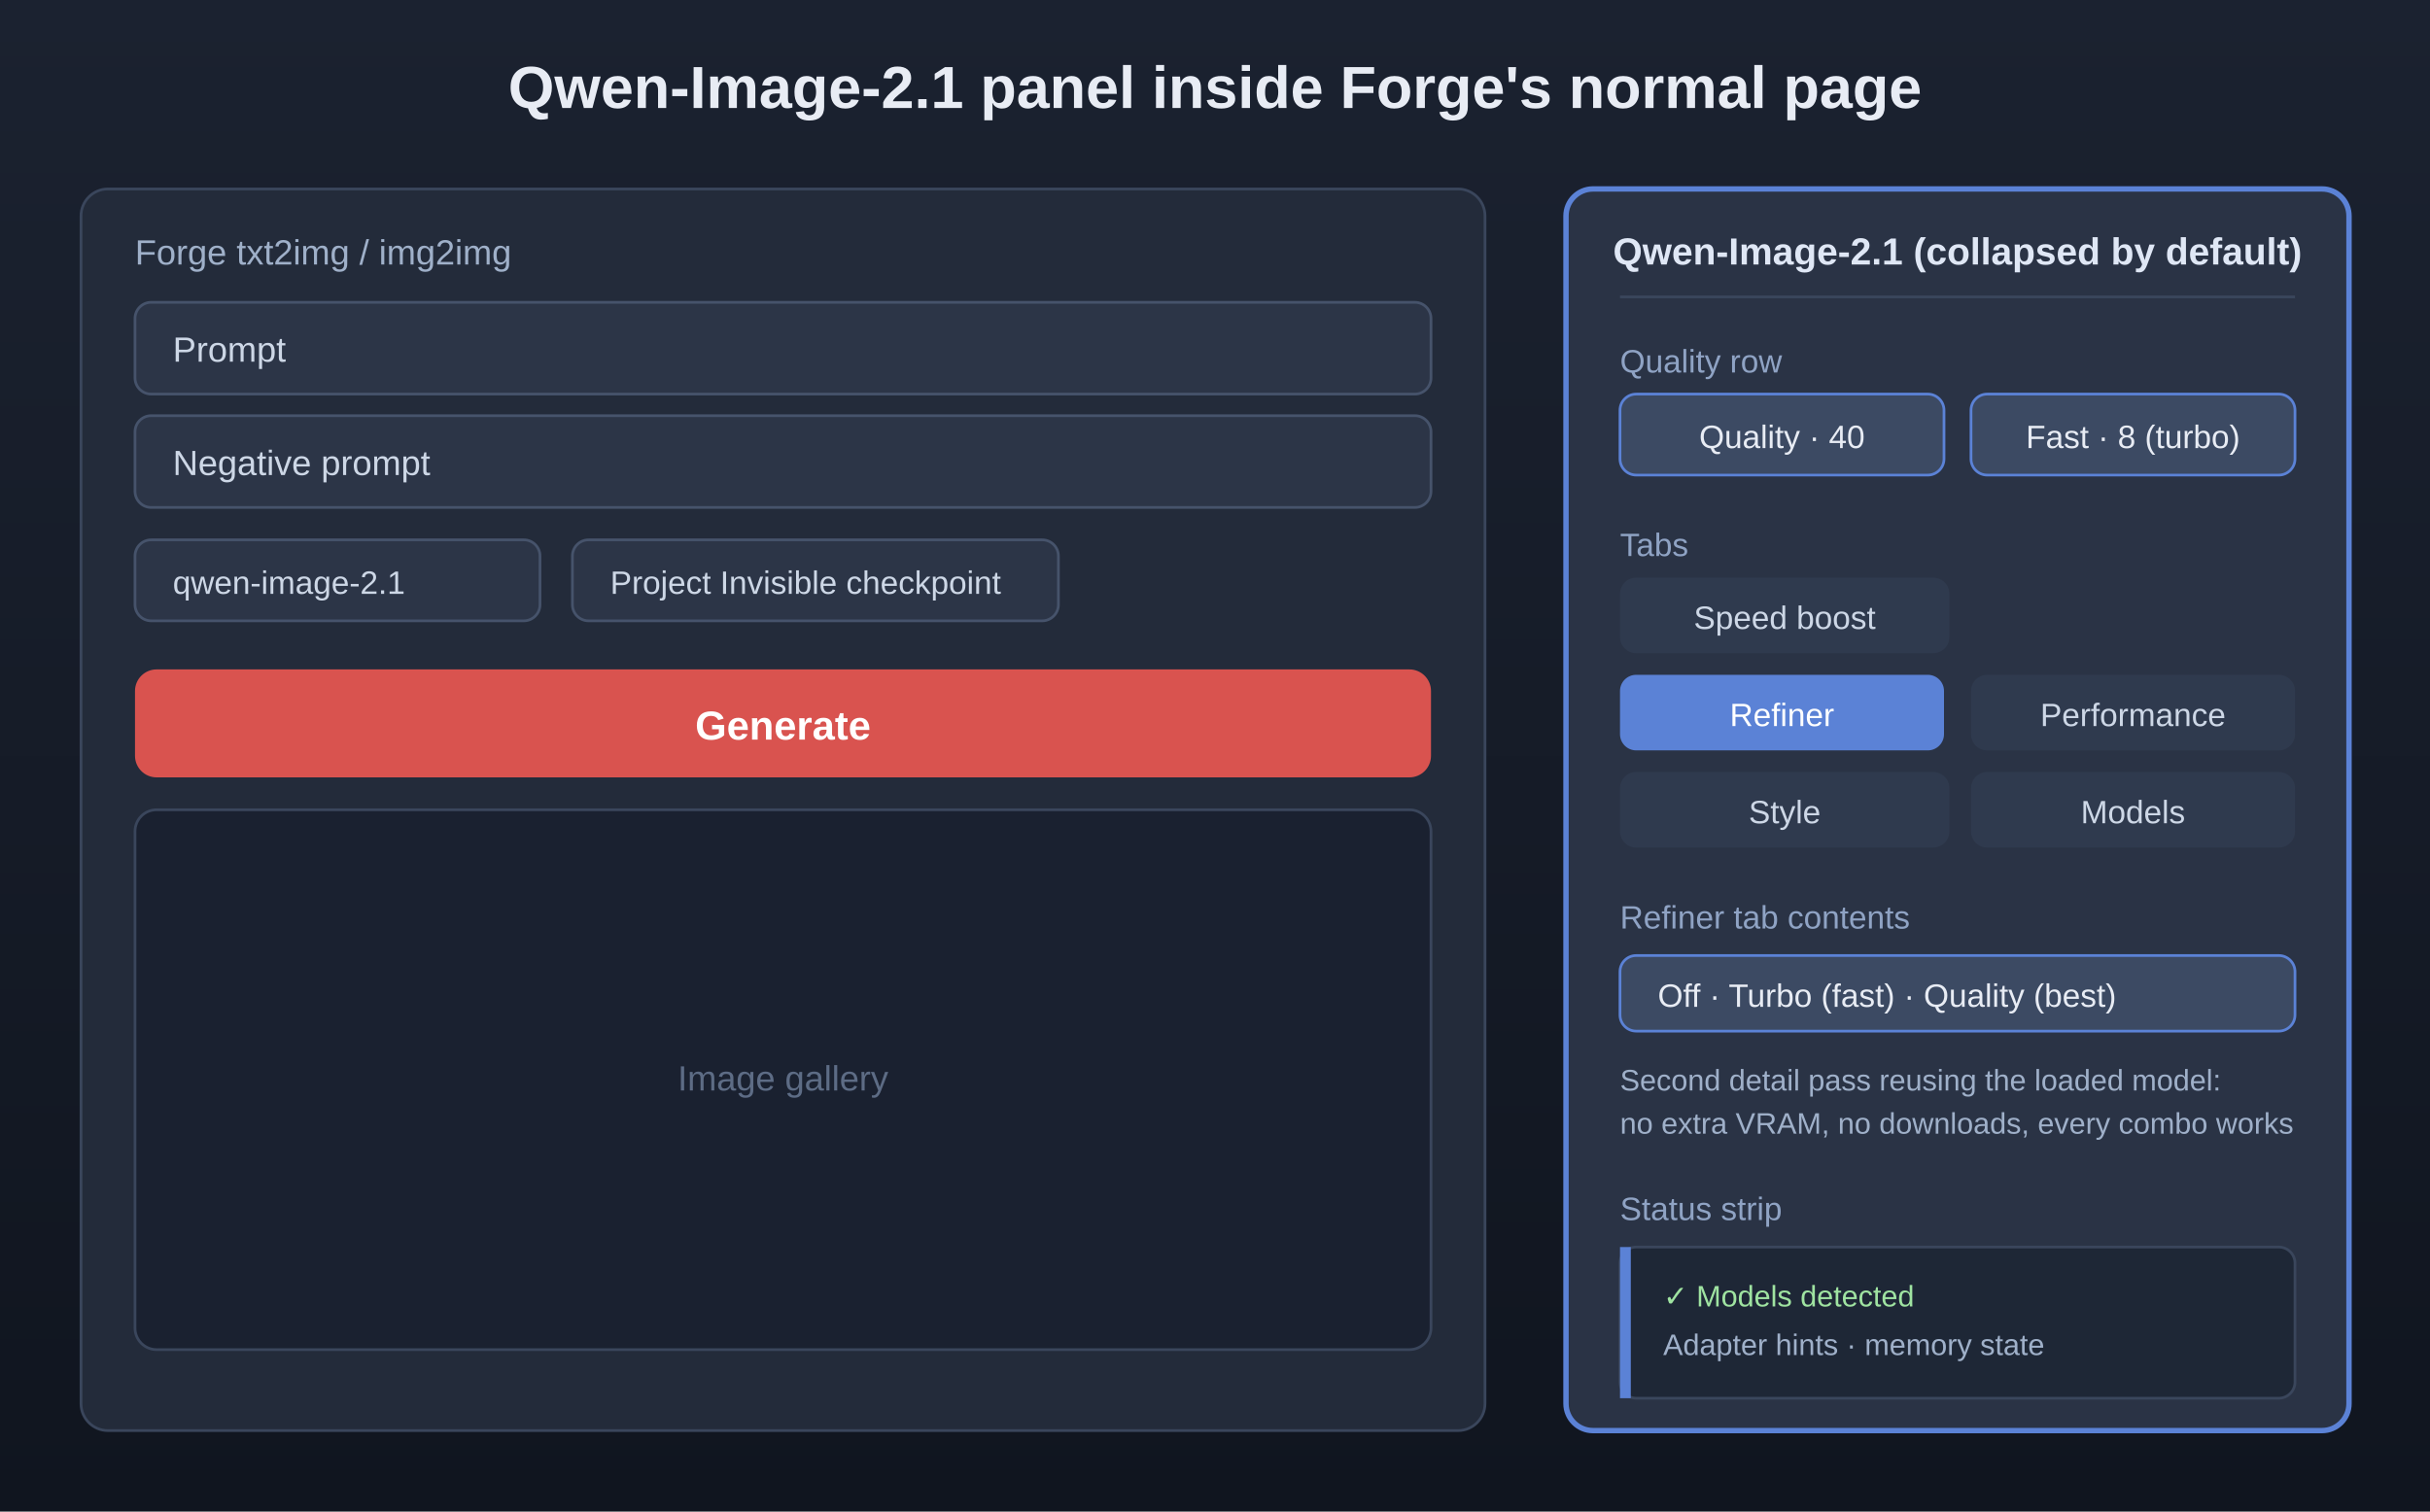
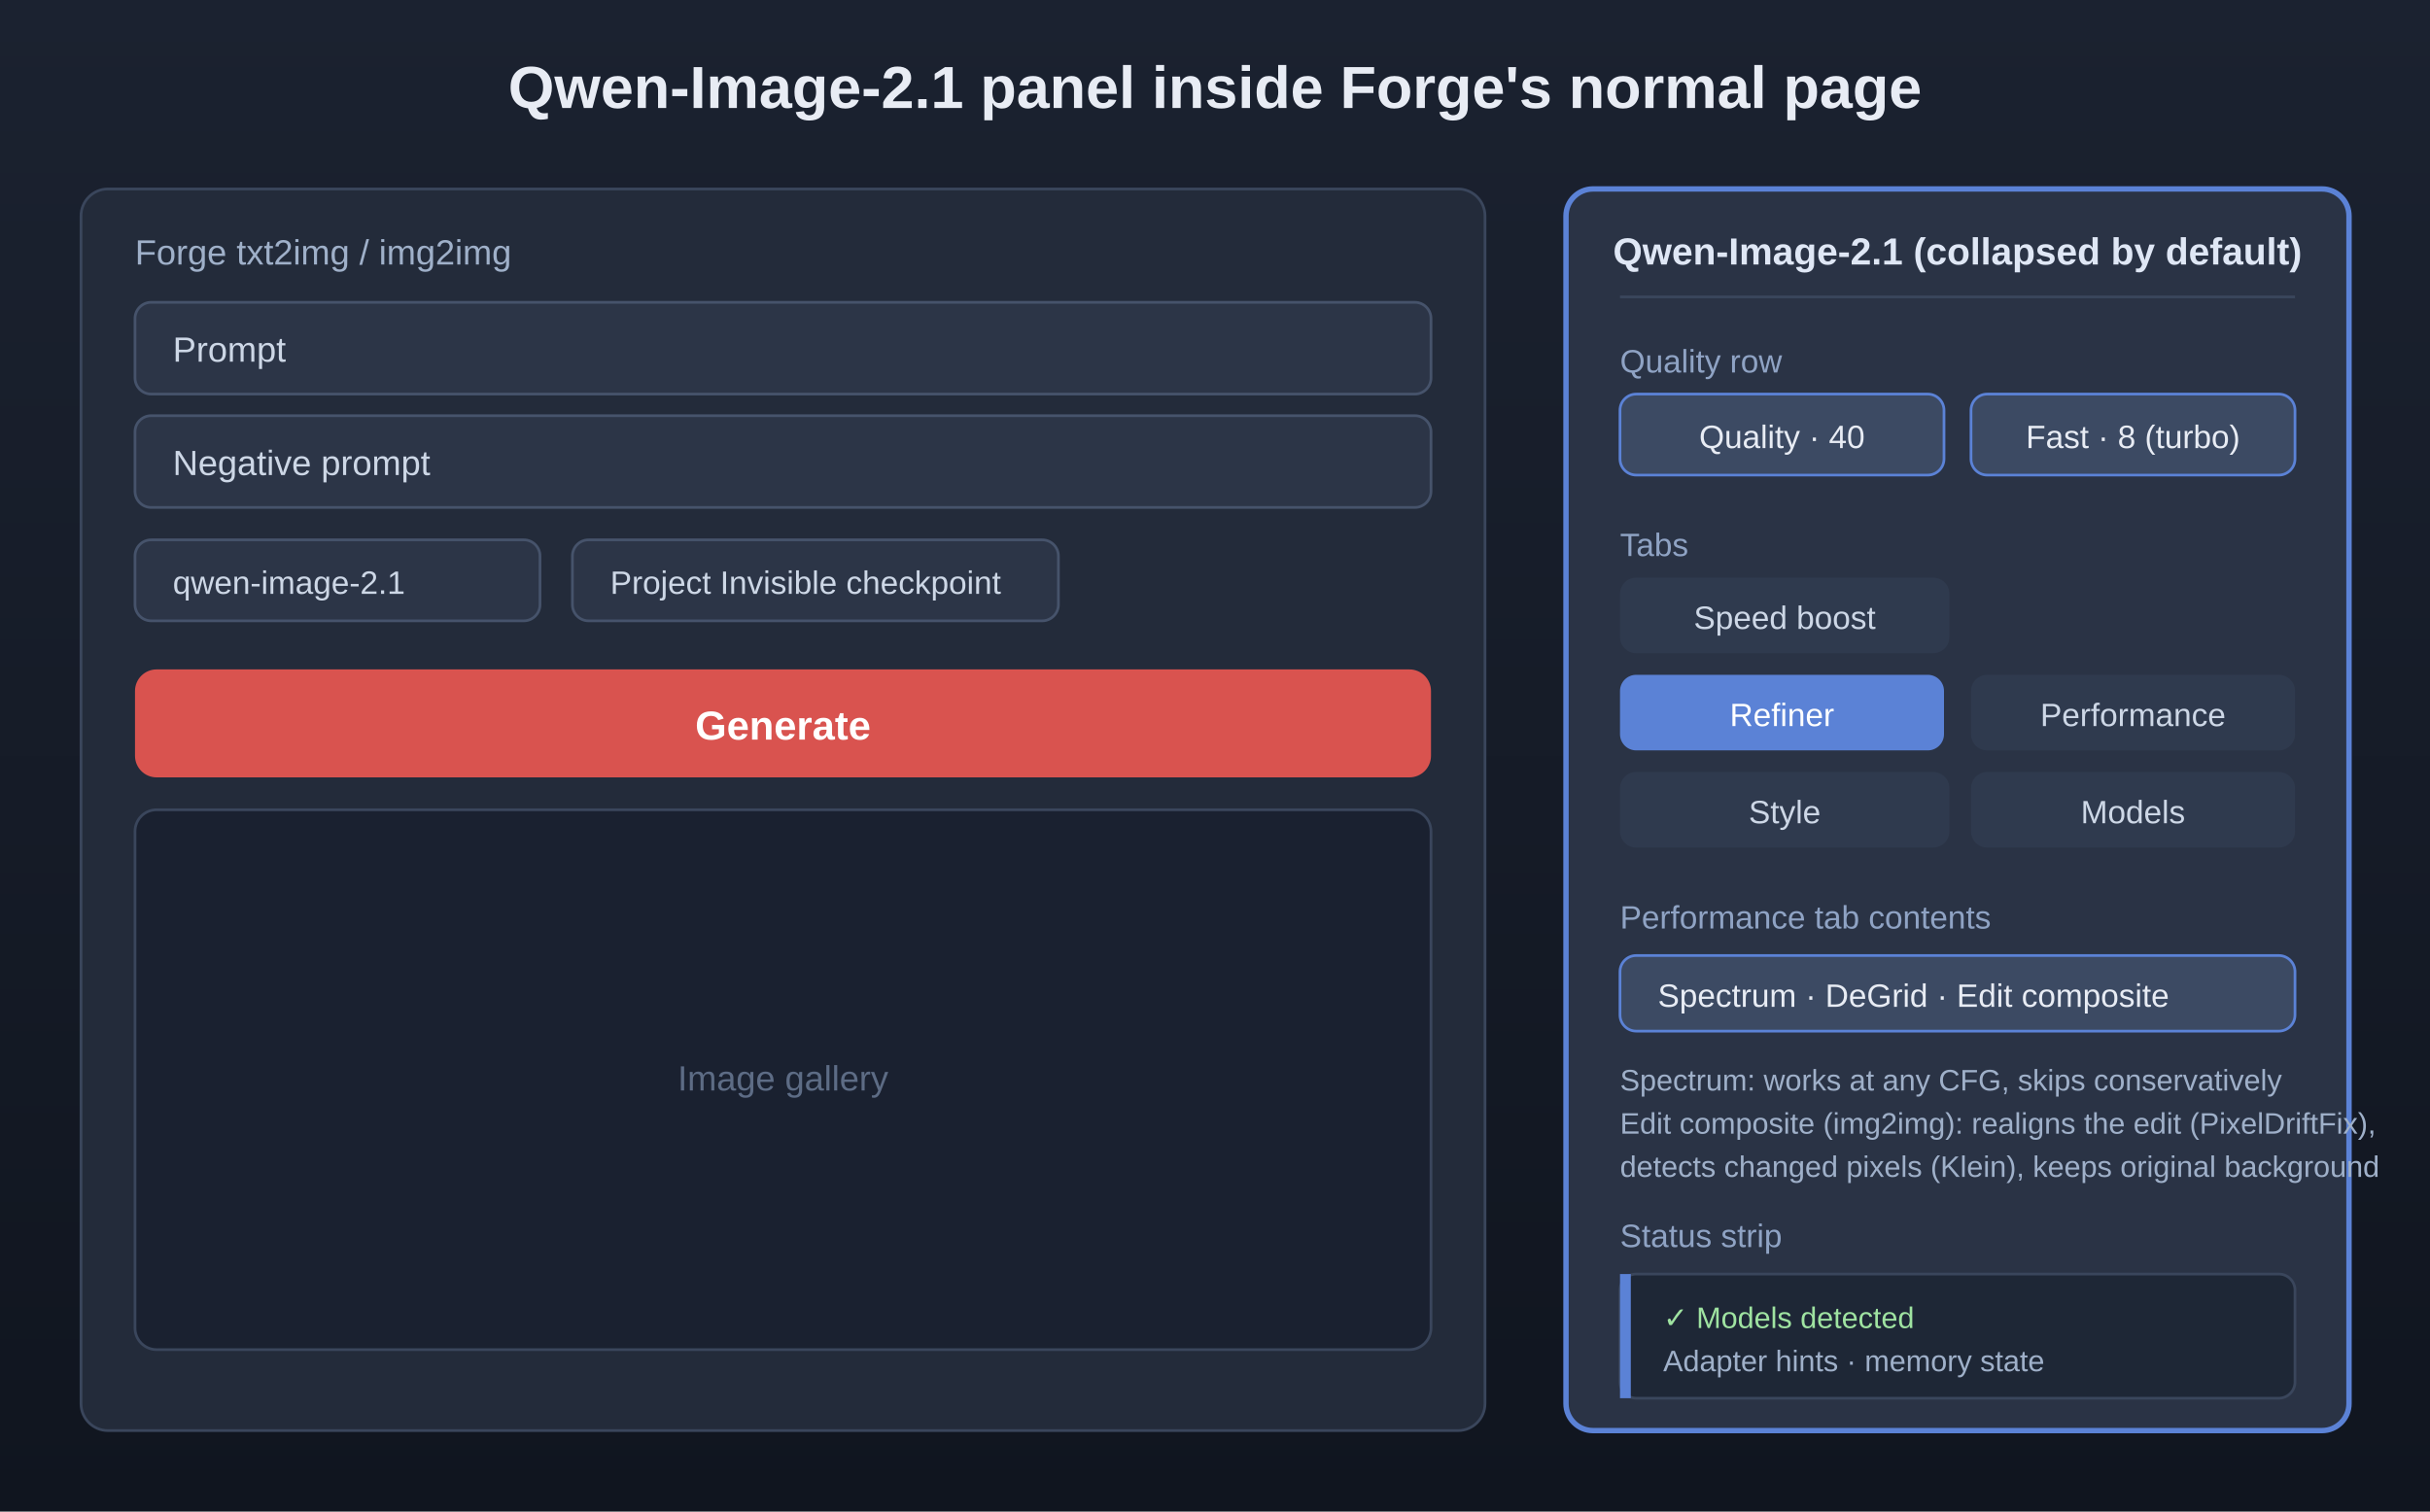
<svg xmlns="http://www.w3.org/2000/svg" width="900" height="560" font-family="Segoe UI, Arial, sans-serif">
  <defs>
    <linearGradient id="bg" x1="0" y1="0" x2="0" y2="1">
      <stop offset="0" stop-color="#1b2230" />
      <stop offset="1" stop-color="#10151f" />
    </linearGradient>
  </defs>
  <rect width="900" height="560" fill="url(#bg)" />
  <text x="450" y="40" fill="#e8ecf4" font-size="22" font-weight="600" text-anchor="middle">Qwen-Image-2.1 panel inside Forge's normal page</text>
  <rect x="30" y="70" width="520" height="460" rx="10" fill="#232b3a" stroke="#3a465c" />
  <text x="50" y="98" fill="#9fb0c9" font-size="13">Forge txt2img / img2img</text>
  <rect x="50" y="112" width="480" height="34" rx="6" fill="#2c3547" stroke="#46536b" />
  <text x="64" y="134" fill="#cdd7e6" font-size="13">Prompt</text>
  <rect x="50" y="154" width="480" height="34" rx="6" fill="#2c3547" stroke="#46536b" />
  <text x="64" y="176" fill="#cdd7e6" font-size="13">Negative prompt</text>
  <rect x="50" y="200" width="150" height="30" rx="6" fill="#2c3547" stroke="#46536b" />
  <text x="64" y="220" fill="#cdd7e6" font-size="12">qwen-image-2.1</text>
  <rect x="212" y="200" width="180" height="30" rx="6" fill="#2c3547" stroke="#46536b" />
  <text x="226" y="220" fill="#cdd7e6" font-size="12">Project Invisible checkpoint</text>
  <rect x="50" y="248" width="480" height="40" rx="8" fill="#d9534f" />
  <text x="290" y="274" fill="#fff" font-size="15" font-weight="600" text-anchor="middle">Generate</text>
  <rect x="50" y="300" width="480" height="200" rx="8" fill="#1a2130" stroke="#3a465c" />
  <text x="290" y="404" fill="#5d6c85" font-size="13" text-anchor="middle">Image gallery</text>
  <rect x="580" y="70" width="290" height="460" rx="10" fill="#2a3345" stroke="#5b82d6" stroke-width="2" />
  <text x="725" y="98" fill="#dfe7f5" font-size="14" font-weight="600" text-anchor="middle">Qwen-Image-2.1  (collapsed by default)</text>
  <line x1="600" y1="110" x2="850" y2="110" stroke="#3a465c" />
  <text x="600" y="138" fill="#8fa3c4" font-size="12">Quality row</text>
  <rect x="600" y="146" width="120" height="30" rx="6" fill="#3c4a63" stroke="#5b82d6" />
  <text x="660" y="166" fill="#e8ecf4" font-size="12" text-anchor="middle">Quality · 40</text>
  <rect x="730" y="146" width="120" height="30" rx="6" fill="#3c4a63" stroke="#5b82d6" />
  <text x="790" y="166" fill="#e8ecf4" font-size="12" text-anchor="middle">Fast · 8 (turbo)</text>
  <text x="600" y="206" fill="#8fa3c4" font-size="12">Tabs</text>
  <rect x="600" y="214" width="122" height="28" rx="6" fill="#2f3a4e" />
  <text x="661" y="233" fill="#cdd7e6" font-size="12" text-anchor="middle">Speed boost</text>
  <rect x="600" y="250" width="120" height="28" rx="6" fill="#5b82d6" />
  <text x="660" y="269" fill="#fff" font-size="12" text-anchor="middle">Refiner</text>
  <rect x="730" y="250" width="120" height="28" rx="6" fill="#2f3a4e" />
  <text x="790" y="269" fill="#cdd7e6" font-size="12" text-anchor="middle">Performance</text>
  <rect x="600" y="286" width="122" height="28" rx="6" fill="#2f3a4e" />
  <text x="661" y="305" fill="#cdd7e6" font-size="12" text-anchor="middle">Style</text>
  <rect x="730" y="286" width="120" height="28" rx="6" fill="#2f3a4e" />
  <text x="790" y="305" fill="#cdd7e6" font-size="12" text-anchor="middle">Models</text>
-   <text x="600" y="344" fill="#8fa3c4" font-size="12">Refiner tab contents</text>
+   <text x="600" y="344" fill="#8fa3c4" font-size="12">Performance tab contents</text>
  <rect x="600" y="354" width="250" height="28" rx="6" fill="#3c4a63" stroke="#5b82d6" />
-   <text x="614" y="373" fill="#e8ecf4" font-size="12">Off · Turbo (fast) · Quality (best)</text>
-   <text x="600" y="404" fill="#9fb0c9" font-size="11">Second detail pass reusing the loaded model:</text>
-   <text x="600" y="420" fill="#9fb0c9" font-size="11">no extra VRAM, no downloads, every combo works</text>
-   <text x="600" y="452" fill="#8fa3c4" font-size="12">Status strip</text>
-   <rect x="600" y="462" width="250" height="56" rx="6" fill="#1e2736" stroke="#3a465c" />
-   <rect x="600" y="462" width="4" height="56" fill="#5b82d6" />
-   <text x="616" y="484" fill="#9fe3a1" font-size="11">✓ Models detected</text>
-   <text x="616" y="502" fill="#9fb0c9" font-size="11">Adapter hints · memory state</text>
+   <text x="614" y="373" fill="#e8ecf4" font-size="12">Spectrum · DeGrid · Edit composite</text>
+   <text x="600" y="404" fill="#9fb0c9" font-size="11">Spectrum: works at any CFG, skips conservatively</text>
+   <text x="600" y="420" fill="#9fb0c9" font-size="11">Edit composite (img2img): realigns the edit (PixelDriftFix),</text>
+   <text x="600" y="436" fill="#9fb0c9" font-size="11">detects changed pixels (Klein), keeps original background</text>
+   <text x="600" y="462" fill="#8fa3c4" font-size="12">Status strip</text>
+   <rect x="600" y="472" width="250" height="46" rx="6" fill="#1e2736" stroke="#3a465c" />
+   <rect x="600" y="472" width="4" height="46" fill="#5b82d6" />
+   <text x="616" y="492" fill="#9fe3a1" font-size="11">✓ Models detected</text>
+   <text x="616" y="508" fill="#9fb0c9" font-size="11">Adapter hints · memory state</text>
</svg>
